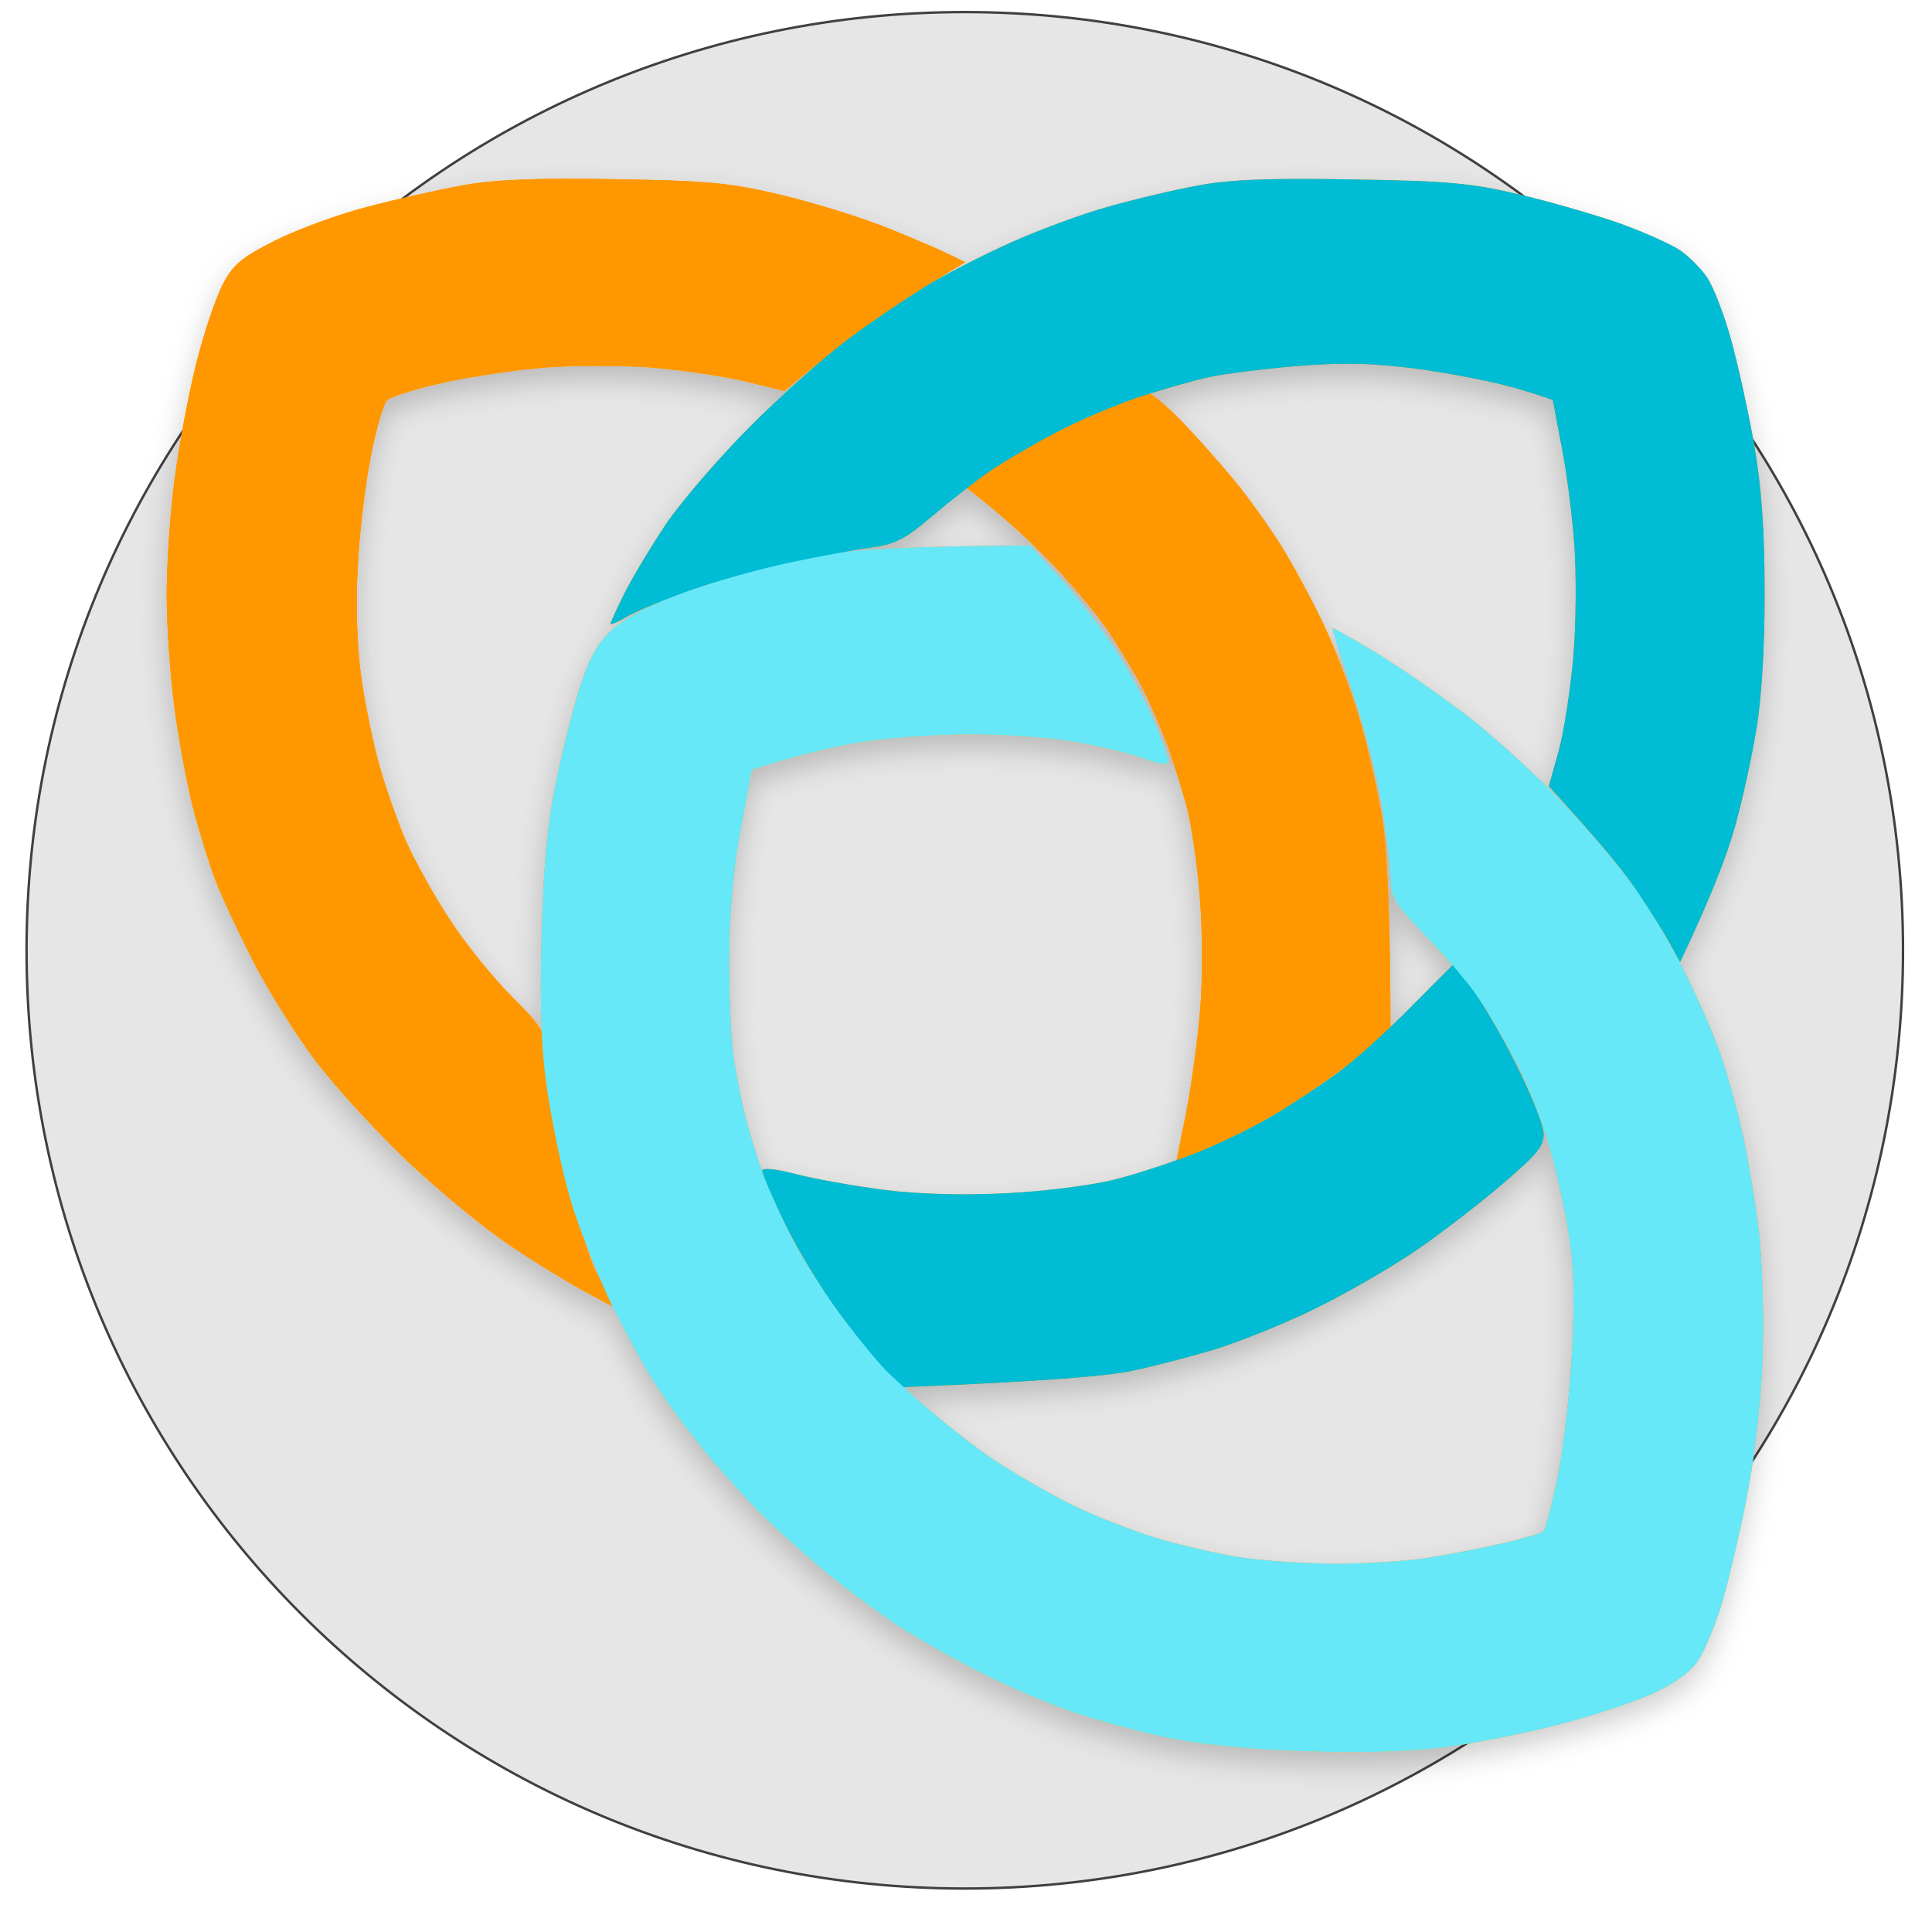
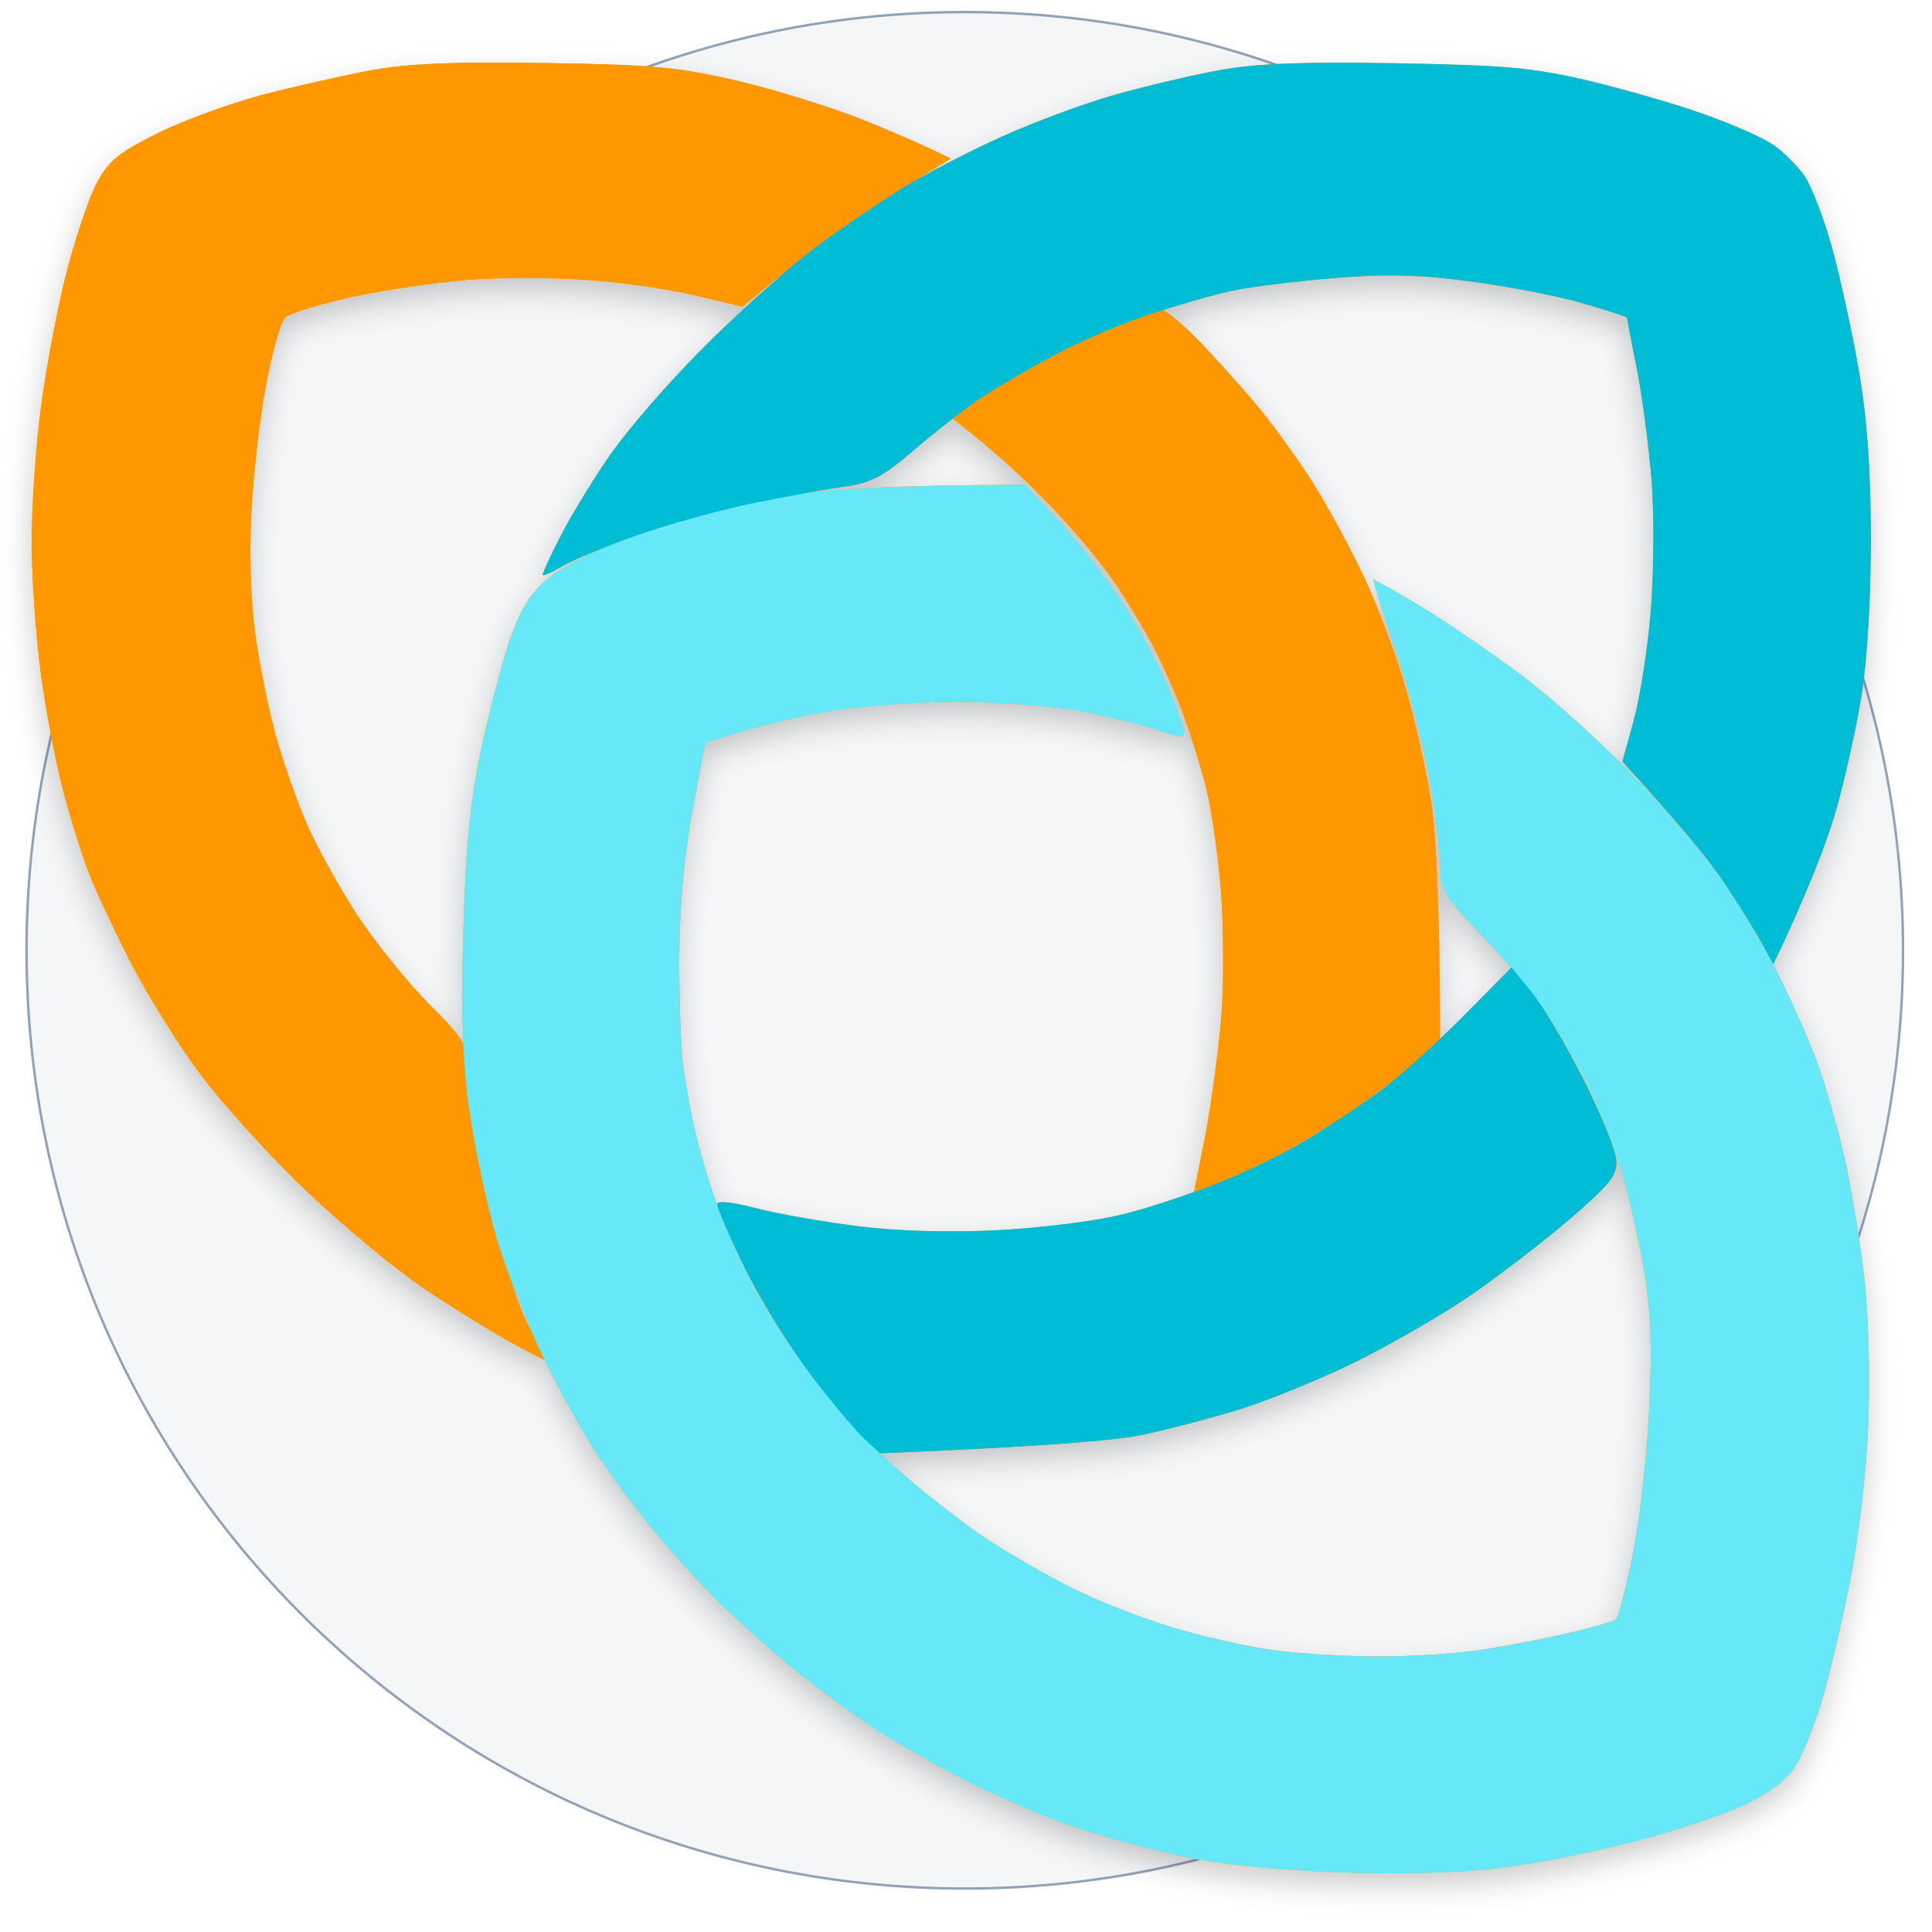
<svg xmlns="http://www.w3.org/2000/svg" version="1.2" viewBox="0 0 800 800" width="800" height="800">
  <defs>
    <linearGradient id="g1" x2="1" gradientUnits="userSpaceOnUse" gradientTransform="matrix(-81.666,-777,777,-81.666,440.333,782)">
-       <stop offset="0" stop-color="#000000" stop-opacity=".1" />
-       <stop offset="1" stop-color="#000000" stop-opacity=".1" />
+       <stop offset="0" stop-color="#90a1b9" stop-opacity=".1" />
+       <stop offset="1" stop-color="#90a1b9" stop-opacity=".1" />
    </linearGradient>
    <filter x="-50%" y="-50%" width="200%" height="200%" id="f1">
      <feDropShadow dx="-0.349" dy="4.988" stdDeviation="5.833" flood-color="#000000" flood-opacity=".2" />
    </filter>
  </defs>
  <style>
- 		.s0 { fill: url(#g1);stroke: #404040;stroke-miterlimit:100 } 
+ 		.s0 { fill: url(#g1);stroke: #90a1b9;stroke-miterlimit:100 } 
		.s1 { filter: url(#f1);fill: #ff9800 } 
		.s2 { fill: #ff9800 } 
		.s3 { fill: #67e8f9 } 
		.s4 { fill: #00bcd4 } 
	</style>
  <path id="Forme 1" fill-rule="evenodd" class="s0" d="m399.5 782c-214.8 0-388.5-173.7-388.5-388.5 0-214.8 173.7-388.5 388.5-388.5 214.8 0 388.5 173.7 388.5 388.5 0 214.8-173.7 388.5-388.5 388.5z" />
-   <path id="Remplissage couleur unie 2 copy" fill-rule="evenodd" class="s1" d="m253.9 74.2c39.1 0.6 48.1 1.4 69.5 6.5 13.6 3.2 33.8 9.5 44.9 14 11.1 4.5 22.7 9.4 31.4 13.9l-6.7 4c-1.4 0.8-3.6 2.3-6.5 4.1q-2 1.1-3.6 2.1c-8 5-22.2 14.5-31.4 21.4-2.9 2.1-6.6 5.1-10.7 8.6-4.9 3.8-10.2 8.2-16 13.1l-16.4-4c-9-2.1-26.4-4.7-38.8-5.7-12.3-0.9-32-0.9-43.7 0-11.7 0.9-30.6 3.7-42 6.2-11.4 2.5-22.1 5.9-23.6 7.4-1.6 1.5-4.7 12.4-6.9 24.1-2.3 11.7-4.7 32.4-5.3 46-0.8 14.4-0.2 32.5 1.4 43.7 1.4 10.5 4.7 26.6 7.2 35.9 2.5 9.2 7.6 23.8 11.3 32.5 3.8 8.6 12.2 23.7 18.8 33.6 6.5 9.9 18 24 25.5 31.4 6.5 6.4 10.2 10.6 12 14 0.4 9.2 1.2 17.2 2.4 25.2 1.9 13 6.1 32.7 9.3 43.8 1.3 4.5 3.3 10.3 5.6 16.5 1.6 4.9 3.1 9.3 4.3 12.1 0.8 1.8 1.8 3.7 2.8 5.6 1.3 3 2.6 5.8 3.8 8.4q0.5 1.1 1.1 2.2-3-1.3-8.6-4.4c-8.7-4.6-24.2-14.1-34.5-21.1-10.3-6.9-29.4-22.7-42.4-35-12.9-12.4-30-31-37.8-41.5-7.9-10.5-19.3-28.7-25.3-40.4-6-11.7-13.1-26.8-15.7-33.6-2.6-6.8-6.8-20.4-9.4-30.3-2.5-9.8-6-28.5-7.7-41.5-1.7-12.9-3.2-33.8-3.2-46.5 0-12.6 1.4-34.3 3.3-48.2 1.8-13.9 5.8-35.3 8.9-47.6 3.1-12.4 8-27 10.8-32.5 4.4-8.6 7.7-11.4 21.9-18.6 9.2-4.6 26.3-10.9 38-13.9 11.7-3.1 29.4-7.1 39.3-8.9 13.1-2.4 30-3.2 62.7-2.6zm132.6 42.5c8.6-4.9 21.8-11.7 31.7-16.1 11.4-5.2 29.6-11.9 40.3-14.9 10.8-3.1 27.7-7.1 37.6-8.9 13.2-2.5 30.1-3.1 63.9-2.5 39.5 0.6 49.3 1.5 69.5 6.3 13 3.1 31.6 8.5 41.5 12 9.9 3.6 20.9 8.5 24.6 11 3.6 2.4 8.7 7.5 11.2 11.2 2.6 3.7 7.1 15.3 10 25.8 2.9 10.5 7.2 30.1 9.6 43.7 3 17.3 4.3 35.4 4.3 60.5 0.1 22.1-1.2 44.1-3.4 57.2-1.9 11.7-6 30.4-9.2 41.5-3.2 11.1-9.6 28-22.4 54.9l-4.6-8.4c-1.6-2.9-4.6-7.8-7.9-12.9-1.5-2.5-3-4.7-4.3-6.7q-0.9-1.3-2-2.9c-5.2-7.5-15.4-20-35.6-41.9l4.1-14.6c2.2-8 4.9-25.7 6.1-39.3 1.1-13.5 1.3-34.7 0.3-47-0.9-12.4-3.3-30.5-5.3-40.4-1.9-9.9-3.5-18.2-3.5-18.5 0-0.3-7.3-2.7-16.3-5.3-8.9-2.5-27.1-6.1-40.3-7.8-18.2-2.4-30.4-2.6-49.4-1.1-13.9 1.2-30.2 3.2-36.4 4.6-5.3 1.2-15.8 4.1-24.9 7-1.6 0.2-6.8 1.8-12.1 3.7-5.4 1.9-17 7.3-26.2 12.1q-0.4 0.2-0.7 0.4-0.9 0.5-1.8 1c-9 4.8-19.9 11.2-25.1 14.6l-10.1 6.6q0.3 0.3 0.7 0.5c-4.8 3.7-10 7.9-14.2 11.5-11.4 9.7-15.3 11.8-25.8 13.2-2.7 0.3-6.8 1-11.6 1.9q-3 0.3-5.2 0.7c-9.8 1.8-24 4.8-31.4 6.8-7.4 1.9-21.5 6.4-31.4 9.9-2.4 0.9-4.9 1.9-7.4 3-5.9 2.4-10.9 4.7-13.3 6-4 2.4-7.3 3.8-7.3 3.2 0-0.6 2.7-6.4 5.9-12.9 3.3-6.5 11-19.3 17.2-28.6 6.3-9.2 22-27.5 35-40.5 9.1-9.1 20.6-19.6 29.9-27.5 11.6-9.2 20.5-15.7 27.5-20.3 6.3-4.1 13.2-8.6 18.2-11.8zm-162.2 310.3c-0.5-10.6-0.5-22.8-0.1-38.7 0.8-29.7 2.4-46.8 6.1-65 2.8-13.5 7.4-31.7 10.3-40.3 4-11.8 7.4-17.6 13.8-23.1 3.6-3.1 11.2-7.3 19-10.8 4.2-1.7 8.7-3.4 13.1-4.9 10.4-3.7 28.6-8.7 40.3-11.2 7-1.5 15.1-3.1 22-4.3 12-1.5 34.8-2.6 77.8-2.8l11.9 12.8c6.5 7.1 16.5 19.9 22.3 28.6 5.7 8.6 13.2 22.2 16.6 30.2 3.4 8 6.3 15.9 6.3 17.4 0.1 2.1-2.2 2-9.5-0.6-5.2-1.9-17.6-5-27.4-6.8-9.9-1.9-30.1-3.4-44.9-3.4-14.8 0-36 1.6-47.1 3.5-11.1 2-25.4 5.3-43.5 11.2l-4.6 24.7c-2.9 15.7-4.6 34.5-4.7 51.6-0.1 14.8 0.6 32.4 1.4 39.2 0.8 6.8 2.9 18.4 4.7 25.8 1.8 7.4 5.2 18.7 7.6 25.1 0.4 1.7 2.5 6.7 5.4 13 2.1 4.9 4.5 9.9 6.6 14 2.7 5.5 7.9 14 13.4 22.2 2.6 4 5.3 7.8 7.6 10.9 7.4 9.9 16.2 20.5 19.5 23.5l6 5.6q0.2 0 0.3 0c2.1 2.1 4 3.9 5.8 5.5 9.1 8.1 23.2 19.2 31.4 24.7 8.2 5.4 22.5 13.7 31.7 18.3 9.3 4.6 25.4 10.9 35.9 14.1 10.5 3.1 26.6 6.8 35.9 8.1 9.2 1.3 26.4 2.4 38.1 2.4 11.7 0 28.3-1 37-2.3 8.6-1.3 22.7-4 31.4-6 8.6-2 16.4-4.3 17.3-5.1 0.9-0.7 3.7-11.4 6.2-23.8 2.4-12.3 5.1-36 5.8-52.7 1.1-22.8 0.6-35.2-2.1-50.4-2-11.1-5.7-27.3-8.4-35.9-2.6-8.6-7.8-21.7-11.5-29.1-3.8-7.4-10.2-18.8-14.4-25.3q-0.8-1.2-1.9-2.8c-1.5-2.4-2.9-4.3-3.9-5.6l-7.3-8.9-0.2 0.2c-3.3-3.8-6.7-7.6-9.8-10.9-14-14.5-15.6-17.2-15.7-25.2 0-5-1.7-18.6-3.6-30.3-2-11.7-7.4-32.9-12.2-47.1-4.8-14.2-8.5-26-8.2-26.2 0.2-0.2 7.9 4.1 17.2 9.7 9.2 5.5 25.9 17 37 25.4 11.1 8.4 29.7 25.2 41.3 37.4 10.4 10.9 22.9 25.8 29.6 34.9q0.2 0.3 0.4 0.7c1.9 2.7 4 5.8 5.9 8.9 5.1 8.2 10.9 18.4 14.4 25.3 4.5 8.9 10.5 22.5 13.4 30.2 3 7.7 7.4 23.1 10 34.2 2.6 11.1 5.9 30.8 7.4 43.7 1.5 14 2.1 36 1.4 53.9-0.8 18.6-3.5 41-7 58.3-3.1 15.4-7.7 34.5-10.2 42.6-2.5 8-6.6 17.8-9.1 21.8-3 4.8-9.2 9.5-18.5 13.9-7.7 3.6-25.6 9.6-39.8 13.2-14.2 3.7-35.9 7.9-48.2 9.5-14.3 1.7-35.3 2.3-58.3 1.4-23.6-0.8-43.2-2.9-57.2-5.9-11.7-2.6-28.8-7.3-38.1-10.5-9.2-3.2-25.9-10.3-37-15.9-11.1-5.5-27.2-14.7-35.9-20.4-8.6-5.8-22.7-16.4-31.4-23.7-8.6-7.3-19.7-17.4-24.7-22.5-5-5-14.2-15.2-20.5-22.6-6.2-7.4-15.7-20-21-28-5-7.6-13.4-22.7-19.3-34.8 3.7 1.7 4.3 1.4 2-0.8-1.9-1.8-4.6-5.7-6.9-9.8-2.4-5.7-4.9-11.8-7.1-17.7-1.7-5.7-3.5-12.1-4.9-17.7-2.4-10.4-5.9-27.1-7.6-37-1.8-9.8-3.2-20.9-3.2-24.6 0-2.1-0.4-4-1.6-6.2zm91.4 58.3c1.2 3.3 3.2 8 5.4 12.9 1.3 2.8 2.7 5.9 4.2 9 3.7 7.6 9.9 18.1 15.8 27.2 2.8 4.2 5.7 8.3 8.4 11.9 6.3 8.3 16.5 19.8 25 28.1 59.5-2.4 84.3-4.7 93.6-6.6 9.2-1.9 25.4-6.1 35.8-9.3 10.5-3.3 29.2-10.9 41.5-17 12.4-6.1 30.5-16.6 40.4-23.3 9.9-6.7 26-19.1 35.9-27.5 15.4-13.2 17.8-16.2 17.5-21.8-0.3-3.6-5.6-16.7-11.8-29-4.6-9.1-10.4-19.2-14.7-25.8-2.8-4-7-9.2-11.4-14.3l-17.8 17.9c-2.4 2.4-5 5-7.7 7.5q0 0.6 0 1.3l-9.6 8c-1.8 1.6-4.4 3.6-7.4 5.8-2.1 1.8-4 3.3-5.5 4.4-6.8 4.9-18.4 12.6-25.8 17-2.4 1.5-5.6 3.2-9 5-2.5 1.4-4.8 2.5-6.7 3.5-7.4 3.5-16 7.3-24.7 10.6l0.1-0.4c-8.8 3.2-19.1 6.4-25.9 8.1-9.2 2.3-29.4 4.9-44.8 5.6-17.7 0.9-36.3 0.4-50.4-1.4-12.4-1.6-28.7-4.5-36.4-6.5-8.4-2.2-14-2.8-14.1-1.4q0 0.1 0.1 0.4 0 0.1 0 0.1zm160.2-322.2c1.3-0.1 7.4 5.2 13.7 11.6 6.2 6.5 15.9 17.4 21.5 24.2 5.6 6.8 14.3 18.9 19.3 26.9 5 8 13.2 23.1 18.1 33.6 4.9 10.5 11.6 28.2 14.8 39.3 3.2 11.1 7.3 29.2 9.1 40.3 1.8 11 3.3 34.9 3.4 86.2-5.9 5.6-12.1 11.1-17 15.1-5.5 4.2-12.2 9.1-17.9 12.8-6.4 4.4-15.2 9.7-22.4 13.6-7.2 3.7-15.8 7.7-22.4 10.4-2.6 1-5.7 2.2-8.9 3.3l4-20c2.2-11.3 4.8-30.6 5.8-42.9 1-12.3 0.9-33-0.2-46-1-12.9-3.4-29.6-5.3-37-2-7.4-5.6-19-8.1-25.8-2.5-6.7-7.1-17.3-10.2-23.5-3.2-6.2-9.9-17.3-14.9-24.7-5.1-7.4-16.3-20.6-24.9-29.3-8.5-8.6-19.4-18.7-33-29.1 3.6-2.8 7-5.2 9.4-6.9 5.2-3.5 16.1-10 25.1-14.8q0.9-0.5 1.8-1 0.3-0.2 0.7-0.4c9.3-4.9 24.4-11.3 34-14.5q2.1-0.6 4.3-1.3 0.1 0 0.2-0.1z" />
-   <path id="Remplissage couleur unie 2" fill-rule="evenodd" class="s2" d="m253.9 74.2c39.1 0.6 48.1 1.4 69.5 6.5 13.6 3.2 33.8 9.5 44.9 14 11.1 4.5 22.7 9.4 31.4 13.9l-6.7 4c-3.7 2.3-14.8 9.4-24.7 15.9-9.9 6.6-23.7 16.7-43.5 33.4l-16.4-4c-9-2.1-26.4-4.7-38.8-5.7-12.3-0.9-32-0.9-43.7 0-11.7 0.9-30.6 3.7-42 6.2-11.4 2.5-22.1 5.9-23.6 7.4-1.6 1.5-4.7 12.4-6.9 24.1-2.3 11.7-4.7 32.4-5.3 46-0.8 14.4-0.2 32.5 1.4 43.7 1.4 10.5 4.7 26.6 7.2 35.9 2.5 9.2 7.6 23.8 11.3 32.5 3.8 8.6 12.2 23.7 18.8 33.6 6.5 9.9 18 24 25.5 31.4 10.7 10.6 13.7 14.9 13.6 20.2 0 3.7 1.4 14.8 3.2 24.6 1.7 9.9 5.2 26.6 7.6 37 2.5 10.5 6.7 23.9 9.2 29.8 2.6 5.8 6.9 12.8 9.7 15.4 3.5 3.4 0.3 2.3-10.6-3.6-8.7-4.6-24.2-14.1-34.5-21.1-10.3-6.9-29.4-22.7-42.4-35-12.9-12.4-30-31-37.8-41.5-7.9-10.5-19.3-28.7-25.3-40.4-6-11.7-13.1-26.8-15.7-33.6-2.6-6.8-6.8-20.4-9.4-30.3-2.5-9.8-6-28.5-7.7-41.5-1.7-12.9-3.2-33.8-3.2-46.5 0-12.6 1.4-34.3 3.3-48.2 1.8-13.9 5.8-35.3 8.9-47.6 3.1-12.4 8-27 10.8-32.5 4.4-8.6 7.7-11.4 21.9-18.6 9.2-4.6 26.3-10.9 38-13.9 11.7-3.1 29.4-7.1 39.3-8.9 13.1-2.4 30-3.2 62.7-2.6zm222 88.9c1.3-0.1 7.4 5.2 13.7 11.6 6.2 6.5 15.9 17.4 21.5 24.2 5.6 6.8 14.3 18.9 19.3 26.9 5 8 13.2 23.1 18.1 33.6 4.9 10.5 11.6 28.2 14.8 39.3 3.2 11.1 7.3 29.2 9.1 40.3 1.8 11.1 3.3 35.3 3.4 87.5l-9.6 8c-5.3 4.5-16.6 12.8-25.3 18.6-8.6 5.9-21.7 13.5-29.1 17.1-7.4 3.5-16 7.3-24.7 10.6l4.1-20.4c2.2-11.3 4.8-30.6 5.8-42.9 1-12.3 0.9-33-0.2-46-1-12.9-3.4-29.6-5.3-37-2-7.4-5.6-19-8.1-25.8-2.5-6.7-7.1-17.3-10.2-23.5-3.2-6.2-9.9-17.3-14.9-24.7-5.1-7.4-16.3-20.6-24.9-29.3-8.7-8.8-19.8-19-33.7-29.6l10.1-6.6c5.5-3.7 17.6-10.7 26.9-15.6 9.2-4.9 21.3-10.5 26.9-12.5 5.5-2 11.1-3.6 12.3-3.8z" />
-   <path id="Remplissage couleur unie 3" class="s3" d="m343.6 229.4c-9.8 1.8-24 4.8-31.4 6.8-7.4 1.9-21.5 6.4-31.4 9.9-9.9 3.6-21.7 9.8-26.4 13.8-6.4 5.5-9.8 11.3-13.8 23.1-2.9 8.6-7.5 26.8-10.3 40.3-3.7 18.2-5.3 35.3-6.1 65-0.7 29.7-0.1 46.7 2.5 63.9 1.9 13 6.1 32.7 9.3 43.8 3.2 11.1 10.7 30.2 16.5 42.6 5.9 12.3 15 29 20.4 37 5.3 8 14.8 20.6 21 28 6.3 7.4 15.5 17.6 20.5 22.6 5 5.1 16.1 15.2 24.7 22.5 8.7 7.3 22.8 17.9 31.4 23.7 8.7 5.7 24.8 14.9 35.9 20.4 11.1 5.6 27.8 12.7 37 15.9 9.3 3.2 26.4 7.9 38.1 10.5 14 3 33.6 5.1 57.2 5.9 23 0.9 44 0.3 58.3-1.4 12.3-1.6 34-5.8 48.2-9.5 14.2-3.6 32.1-9.6 39.8-13.2 9.3-4.4 15.5-9.1 18.5-13.9 2.5-4 6.6-13.8 9.1-21.8 2.5-8.1 7.1-27.2 10.2-42.6 3.5-17.3 6.2-39.7 7-58.3 0.7-17.9 0.1-39.9-1.4-53.9-1.5-12.9-4.8-32.6-7.4-43.7-2.6-11.1-7-26.5-10-34.2-2.9-7.7-8.9-21.3-13.4-30.2-4.5-9-12.9-23.4-18.7-32-5.8-8.6-20-25.6-31.6-37.8-11.6-12.2-30.2-29-41.3-37.4-11.1-8.4-27.8-19.9-37-25.4-9.3-5.6-17-9.9-17.2-9.7-0.3 0.2 3.4 12 8.2 26.2 4.8 14.2 10.2 35.4 12.2 47.1 1.9 11.7 3.6 25.3 3.6 30.3 0.1 8 1.7 10.7 15.7 25.2 8.6 8.9 19 21.6 23.1 28 4.2 6.5 10.6 17.9 14.4 25.3 3.7 7.4 8.9 20.5 11.5 29.1 2.7 8.6 6.4 24.8 8.4 35.9 2.7 15.2 3.2 27.6 2.1 50.4-0.7 16.7-3.4 40.4-5.8 52.7-2.5 12.4-5.3 23.1-6.2 23.8-0.9 0.8-8.7 3.1-17.3 5.1-8.7 2-22.8 4.7-31.4 6-8.7 1.3-25.3 2.3-37 2.3-11.7 0-28.9-1.1-38.1-2.4-9.3-1.3-25.4-5-35.9-8.1-10.5-3.2-26.6-9.5-35.9-14.1-9.2-4.6-23.5-12.9-31.7-18.3-8.2-5.5-22.3-16.6-31.4-24.7-9.1-8.1-22.9-23.2-30.8-33.6-7.8-10.4-17.7-25.8-21.8-34.1-4.2-8.3-9.6-20.4-12-26.9-2.4-6.5-5.8-17.8-7.6-25.2-1.8-7.4-3.9-19-4.7-25.8-0.8-6.8-1.5-24.4-1.4-39.2 0.1-17.1 1.8-35.9 4.7-51.6l4.6-24.7c18.1-5.9 32.4-9.2 43.5-11.2 11.1-1.9 32.3-3.5 47.1-3.5 14.8 0 35 1.5 44.9 3.4 9.8 1.8 22.2 4.9 27.4 6.8 7.3 2.6 9.6 2.7 9.5 0.6 0-1.5-2.9-9.4-6.3-17.4-3.4-8-10.9-21.6-16.6-30.2-5.8-8.7-15.8-21.5-22.3-28.6l-11.9-12.8c-50.4 0.2-73.1 1.7-83 3.5z" />
-   <path id="Remplissage couleur unie 1" fill-rule="evenodd" class="s4" d="m560 74.3c39.5 0.6 49.3 1.5 69.5 6.3 13 3.1 31.6 8.5 41.5 12 9.9 3.6 20.9 8.5 24.6 11 3.6 2.4 8.7 7.5 11.2 11.2 2.6 3.7 7.1 15.3 10 25.8 2.9 10.5 7.2 30.1 9.6 43.7 3 17.3 4.3 35.4 4.3 60.5 0.1 22.1-1.2 44.1-3.4 57.2-1.9 11.7-6 30.4-9.2 41.5-3.2 11.1-9.6 28-22.4 54.9l-4.6-8.4c-2.6-4.6-8.7-14.4-13.8-21.8-5-7.4-15.2-20.1-36-42.6l4.1-14.6c2.2-8 4.9-25.7 6.1-39.3 1.1-13.5 1.3-34.7 0.3-47-0.9-12.4-3.3-30.5-5.3-40.4-1.9-9.9-3.5-18.2-3.5-18.5 0-0.3-7.3-2.7-16.3-5.3-8.9-2.5-27.1-6.1-40.3-7.8-18.2-2.4-30.4-2.6-49.4-1.1-13.9 1.2-30.2 3.2-36.4 4.6-6.2 1.3-19.3 5.1-29.2 8.3-9.8 3.3-25.5 10-34.7 14.9-9.3 4.9-21.4 12-26.9 15.8-5.6 3.8-16.2 12.1-23.6 18.4-11.4 9.7-15.3 11.8-25.8 13.2-6.7 0.9-21.9 3.7-33.6 6.2-11.7 2.5-29.9 7.5-40.3 11.2-10.5 3.7-22.4 8.6-26.4 10.9-4 2.4-7.3 3.8-7.3 3.2 0-0.6 2.7-6.4 5.9-12.9 3.3-6.5 11-19.3 17.2-28.6 6.3-9.2 22-27.5 35-40.5 13.1-13.1 31.3-29.3 40.6-36.1 9.2-6.9 23.4-16.4 31.4-21.4 8-4.9 23.9-13.1 35.3-18.2 11.4-5.2 29.6-11.9 40.3-14.9 10.8-3.1 27.7-7.1 37.6-8.9 13.2-2.5 30.1-3.1 63.9-2.5zm41.5 325.3l7.3 8.9c4 5 12.4 19.1 18.6 31.4 6.2 12.3 11.5 25.4 11.8 29 0.3 5.6-2.1 8.6-17.5 21.8-9.9 8.4-26 20.8-35.9 27.5-9.9 6.7-28 17.2-40.4 23.3-12.3 6.1-31 13.7-41.5 17-10.4 3.2-26.6 7.4-35.8 9.3-9.3 1.9-34.2 4.2-93.9 6.6l-6-5.6c-3.3-3-12.1-13.6-19.5-23.5-7.5-9.9-18-27-23.4-38.1-5.4-11.1-9.7-21.2-9.7-22.4 0.1-1.4 5.7-0.8 14.1 1.4 7.7 2 24 4.9 36.4 6.5 14.1 1.8 32.7 2.3 50.4 1.4 15.4-0.7 35.6-3.3 44.8-5.6 9.3-2.3 24.9-7.5 34.8-11.4 9.9-4 24-10.9 31.4-15.4 7.4-4.4 19-12.1 25.8-17 6.8-4.9 20.4-17.1 30.2-27z" />
+   <path id="Remplissage couleur unie 2 copy" fill-rule="evenodd" class="s1" d="m153.7 29.1c-11.4 2.1-31.7 6.7-45.2 10.2-13.5 3.6-33.1 10.8-43.7 16.1-16.4 8.3-20.1 11.4-25.2 21.3-3.2 6.4-8.8 23.2-12.4 37.4-3.6 14.2-8.2 38.9-10.3 54.9-2.1 15.9-3.8 40.9-3.8 55.4 0 14.6 1.7 38.7 3.7 53.6 1.9 14.9 6 36.4 8.9 47.7 2.9 11.4 7.8 27.1 10.7 34.9 3 7.8 11.2 25.2 18.1 38.7 7 13.5 20 34.4 29.1 46.4 9.1 12.1 28.7 33.6 43.6 47.8 14.9 14.2 36.8 32.3 48.7 40.3 11.9 8 29.8 19 39.7 24.3q6.6 3.5 10 5.1-0.7-1.4-1.3-2.6c-1.4-3-2.9-6.2-4.4-9.7-1.2-2.2-2.3-4.4-3.2-6.5-1.4-3.1-3.1-8.2-4.9-13.9-2.7-7.1-5-13.8-6.5-19-3.6-12.7-8.5-35.4-10.7-50.3-1.4-9.2-2.3-18.4-2.8-29.1-2.1-3.9-6.3-8.7-13.8-16-8.6-8.6-21.8-24.8-29.4-36.2-7.5-11.3-17.2-28.7-21.5-38.7-4.4-9.9-10.2-26.8-13.1-37.4-2.9-10.6-6.6-29.2-8.3-41.3-1.8-12.8-2.5-33.7-1.6-50.3 0.8-15.6 3.5-39.4 6.1-52.9 2.5-13.5 6.1-26 7.9-27.8 1.8-1.7 14.1-5.5 27.2-8.4 13.1-2.9 34.9-6.1 48.4-7.2 13.5-1.1 36.1-1 50.3 0.1 14.2 1 34.3 4 44.6 6.5l18.8 4.5c6.8-5.6 12.9-10.6 18.5-15 4.8-4.1 9-7.6 12.3-10 10.6-7.8 26.9-18.8 36.1-24.5q1.9-1.1 4.2-2.5 0 0 0 0c9.9-5.6 25.1-13.4 36.5-18.5 13.1-5.9 34-13.7 46.4-17.2 12.4-3.5 31.9-8.1 43.2-10.2 15.2-2.8 34.7-3.6 73.6-2.9 45.4 0.8 56.7 1.8 80 7.3 14.9 3.6 36.4 9.8 47.7 13.9 11.4 4 24.1 9.7 28.3 12.5 4.2 2.9 10 8.7 13 12.9 2.9 4.3 8.1 17.7 11.4 29.7 3.3 12.1 8.3 34.7 11 50.3 3.5 19.9 5 40.8 5.1 69.7 0 25.4-1.5 50.8-3.9 65.8-2.2 13.5-7 35-10.7 47.8-3.7 12.7-11 32.2-25.8 63.2l-5.3-9.7c-1.8-3.3-5.3-9-9-14.9-1.8-2.8-3.5-5.4-5-7.7q-1-1.5-2.3-3.3c-6-8.6-17.7-23-40.9-48.3l4.6-16.8c2.6-9.2 5.8-29.5 7.1-45.1 1.3-15.6 1.5-40 0.4-54.2-1.1-14.2-3.9-35.1-6.1-46.5-2.3-11.3-4.1-20.9-4.1-21.3 0-0.3-8.5-3-18.7-6-10.3-3-31.2-7-46.5-9-20.9-2.8-34.9-3.1-56.8-1.3-15.9 1.4-34.8 3.7-41.9 5.3-6.1 1.3-18.2 4.7-28.6 8-1.8 0.3-7.9 2.2-14 4.3-6.2 2.2-19.6 8.4-30.1 14q-0.4 0.2-0.8 0.4-1.1 0.5-2.1 1.1c-10.3 5.6-22.9 12.9-28.9 16.8l-11.6 7.7q0.4 0.3 0.8 0.6c-5.5 4.2-11.5 9-16.3 13.2-13.1 11.2-17.7 13.5-29.7 15.1-3.1 0.4-7.9 1.2-13.3 2.2q-3.6 0.4-6 0.9c-11.4 2-27.6 5.5-36.2 7.7-8.5 2.3-24.7 7.4-36.1 11.5-2.8 1-5.7 2.2-8.5 3.4-6.8 2.8-12.7 5.4-15.4 7-4.6 2.7-8.3 4.3-8.3 3.6 0-0.7 3-7.4 6.8-14.8 3.7-7.5 12.6-22.3 19.8-32.9 7.1-10.7 25.2-31.7 40.3-46.7 10.3-10.4 23.6-22.5 34.3-31.6 13.4-10.7 23.6-18 31.7-23.3 7.2-4.8 15.1-10 20.9-13.7 3.3-2.1 5.9-3.7 7.4-4.6l7.8-4.7c-10-5.1-23.4-10.8-36.1-16-12.8-5.1-36-12.4-51.7-16.1-24.7-5.8-35.1-6.8-80-7.5-37.7-0.6-57.1 0.2-72.2 3zm38.1 403c-0.5-12.1-0.5-26.2 0-44.4 0.8-34.2 2.7-54 6.9-74.9 3.2-15.6 8.6-36.5 11.9-46.4 4.6-13.6 8.5-20.2 15.9-26.5 4.1-3.6 12.9-8.5 21.9-12.5 4.7-1.9 10-3.9 15-5.6 12-4.3 32.9-10.1 46.4-13 8-1.7 17.4-3.5 25.4-4.9 13.7-1.7 40-3 89.4-3.2l13.7 14.8c7.5 8.1 19.1 22.9 25.7 32.8 6.6 10 15.2 25.6 19.1 34.9 4 9.2 7.2 18.2 7.3 20 0 2.4-2.5 2.3-10.9-0.8-6.1-2.1-20.3-5.6-31.6-7.8-11.4-2.1-34.6-3.9-51.6-3.9-17.1 0-41.5 1.9-54.2 4.1-12.8 2.2-29.3 6-50.1 12.9l-5.3 28.4c-3.4 18-5.3 39.6-5.4 59.3-0.1 17 0.6 37.4 1.5 45.2 1 7.8 3.4 21.1 5.5 29.6 2 8.5 6 21.5 8.7 29 0.5 1.9 2.9 7.7 6.2 14.9 2.5 5.6 5.2 11.4 7.6 16.1 3.1 6.3 9.1 16.1 15.4 25.5 3.1 4.7 6.1 9.1 8.8 12.6 8.6 11.4 18.7 23.5 22.5 27.1l6.9 6.4q0.1 0 0.3 0c2.4 2.4 4.6 4.5 6.7 6.3 10.4 9.4 26.7 22.1 36.1 28.4 9.4 6.3 25.9 15.8 36.5 21.1 10.6 5.3 29.2 12.6 41.3 16.2 12.1 3.7 30.6 7.9 41.3 9.4 10.6 1.5 30.4 2.7 43.8 2.7 13.5 0.1 32.7-1.2 42.6-2.7 10-1.5 26.2-4.6 36.2-6.9 9.9-2.3 18.9-4.9 19.9-5.8 1.1-0.8 4.2-13.2 7.1-27.4 2.8-14.2 5.9-41.4 6.7-60.6 1.3-26.2 0.6-40.6-2.4-58.1-2.3-12.7-6.6-31.3-9.6-41.3-3.1-9.9-9.1-25-13.4-33.5-4.2-8.5-11.7-21.6-16.4-29q-1-1.5-2.3-3.3c-1.7-2.7-3.3-4.9-4.5-6.4l-8.4-10.3-0.2 0.2c-3.7-4.4-7.7-8.7-11.3-12.5-16-16.7-18-19.8-18-29-0.1-5.7-2-21.4-4.2-34.9-2.2-13.4-8.5-37.8-14-54.1-5.5-16.4-9.8-29.9-9.5-30.2 0.2-0.3 9.2 4.7 19.8 11.1 10.7 6.4 29.8 19.6 42.6 29.2 12.8 9.7 34.1 29.1 47.5 43.1 12 12.6 26.5 29.7 34.1 40.2q0.3 0.4 0.5 0.7c2.2 3.2 4.5 6.8 6.8 10.3 5.9 9.5 12.5 21.2 16.5 29.1 5.2 10.3 12.2 26 15.5 34.8 3.4 8.9 8.5 26.6 11.5 39.4 2.9 12.8 6.7 35.4 8.4 50.3 1.9 16 2.5 41.3 1.7 61.9-0.9 21.5-4 47.3-8 67.1-3.6 17.8-8.9 39.8-11.8 49.1-2.9 9.2-7.6 20.5-10.4 25.1-3.5 5.6-10.7 11-21.3 16-8.9 4.2-29.5 11-45.9 15.2-16.3 4.3-41.2 9.1-55.4 10.9-16.6 2-40.7 2.6-67.1 1.7-27.2-1-49.7-3.4-65.8-6.9-13.5-3-33.3-8.4-43.9-12.1-10.6-3.6-29.8-11.8-42.6-18.2-12.8-6.4-31.3-17-41.3-23.6-9.9-6.6-26.2-18.8-36.1-27.2-9.9-8.4-22.8-20.1-28.5-25.9-5.8-5.8-16.3-17.5-23.5-26-7.2-8.5-18.1-23-24.2-32.3-5.8-8.6-15.5-26.1-22.2-39.9 4.2 1.9 4.9 1.6 2.3-0.9-2.2-2.2-5.3-6.6-8-11.4-2.7-6.5-5.6-13.6-8.1-20.4-2.1-6.5-4.1-13.8-5.6-20.3-2.9-12-6.9-31.2-8.9-42.5-2-11.4-3.6-24.2-3.6-28.4 0-2.4-0.5-4.6-1.9-7.2zm105.3 67.2c1.4 3.7 3.6 9.2 6.1 14.8 1.5 3.2 3.2 6.7 4.9 10.3 4.3 8.8 11.3 20.9 18.1 31.3 3.3 4.9 6.6 9.6 9.7 13.7 7.3 9.7 19.1 22.8 28.8 32.4 68.5-2.8 97.1-5.4 107.7-7.5 10.6-2.2 29.2-7.1 41.3-10.8 12-3.8 33.5-12.6 47.7-19.6 14.2-7 35.1-19.1 46.5-26.8 11.3-7.7 29.9-21.9 41.3-31.6 17.7-15.2 20.5-18.7 20.1-25.2-0.3-4.1-6.4-19.1-13.6-33.3-5.3-10.5-11.9-22-16.9-29.7-3.2-4.6-8-10.5-13.1-16.5l-20.4 20.6c-2.8 2.8-5.9 5.8-9 8.7q0 0.7 0 1.4l-11 9.3c-2.1 1.8-5.1 4.1-8.5 6.7-2.4 2-4.6 3.7-6.4 5-7.8 5.7-21.1 14.5-29.6 19.6-2.8 1.7-6.4 3.7-10.4 5.7-2.9 1.6-5.5 3-7.7 4-8.5 4.1-18.4 8.5-28.4 12.3l0.1-0.5c-10.2 3.7-21.9 7.4-29.8 9.3-10.6 2.7-33.8 5.6-51.6 6.5-20.3 1-41.7 0.4-58-1.7-14.2-1.8-33.1-5.1-41.9-7.4-9.7-2.6-16.1-3.2-16.2-1.7q0 0.2 0.1 0.6 0 0 0.1 0.1zm184.3-370.8c1.4-0.1 8.5 5.9 15.7 13.3 7.2 7.5 18.4 20 24.8 27.8 6.4 7.8 16.4 21.8 22.2 31 5.8 9.2 15.2 26.6 20.9 38.7 5.6 12 13.3 32.4 17 45.1 3.7 12.8 8.4 33.7 10.5 46.5 2 12.7 3.7 40.2 3.8 99.2-6.7 6.4-13.8 12.7-19.5 17.4-6.3 4.8-14.1 10.4-20.5 14.7-7.4 5-17.7 11.1-25.9 15.6-8.2 4.3-18.1 8.9-25.8 12-3 1.2-6.5 2.5-10.2 3.8l4.6-23c2.5-13 5.5-35.2 6.7-49.4 1.1-14.2 1-38-0.2-52.9-1.2-14.9-4-34.1-6.2-42.6-2.2-8.5-6.4-21.8-9.2-29.6-2.9-7.9-8.3-20-11.9-27.1-3.6-7.1-11.3-19.9-17.1-28.4-5.8-8.5-18.7-23.7-28.7-33.8-9.8-9.9-22.3-21.5-37.9-33.4 4.2-3.2 8-6.1 10.8-8 6-4.1 18.6-11.5 28.9-17.1q1-0.6 2.1-1.1 0.4-0.2 0.8-0.4c10.7-5.7 28.1-13.1 39.2-16.7q2.3-0.8 4.9-1.6 0.1 0 0.2 0z" />
+   <path id="Remplissage couleur unie 2" fill-rule="evenodd" class="s2" d="m225.9 26.1c44.9 0.7 55.3 1.7 80 7.5 15.7 3.7 38.9 11 51.7 16.1 12.7 5.2 26.1 10.9 36.1 16l-7.8 4.7c-4.2 2.5-17 10.8-28.3 18.3-11.4 7.5-27.3 19.2-50.2 38.3l-18.8-4.5c-10.3-2.5-30.4-5.5-44.6-6.5-14.2-1.1-36.8-1.2-50.3-0.1-13.5 1.1-35.3 4.3-48.4 7.2-13.1 2.9-25.4 6.7-27.2 8.4-1.8 1.8-5.4 14.3-7.9 27.8-2.6 13.5-5.3 37.3-6.1 52.9-0.9 16.6-0.2 37.5 1.6 50.3 1.7 12.1 5.4 30.7 8.3 41.3 2.9 10.6 8.7 27.5 13.1 37.4 4.3 10 14 27.4 21.5 38.7 7.6 11.4 20.8 27.6 29.4 36.2 12.4 12.1 15.7 17.1 15.7 23.2 0 4.2 1.6 17 3.6 28.4 2 11.3 6 30.5 8.9 42.5 2.8 12.1 7.6 27.5 10.5 34.2 3 6.8 8 14.8 11.2 17.9 4 3.8 0.2 2.5-12.3-4.2-9.9-5.3-27.8-16.3-39.7-24.3-11.9-8-33.8-26.1-48.7-40.3-14.9-14.2-34.5-35.7-43.6-47.8-9.1-12-22.1-32.9-29.1-46.4-6.9-13.5-15.1-30.9-18.1-38.7-2.9-7.8-7.8-23.5-10.7-34.9-2.9-11.3-7-32.8-8.9-47.7-2-14.9-3.7-39-3.7-53.6 0-14.5 1.7-39.5 3.8-55.4 2.1-16 6.7-40.7 10.3-54.9 3.6-14.2 9.2-31 12.4-37.4 5.1-9.9 8.8-13 25.2-21.3 10.6-5.3 30.2-12.5 43.7-16.1 13.5-3.5 33.8-8.1 45.2-10.2 15.1-2.8 34.5-3.6 72.2-3zm255.5 102.4c1.4-0.1 8.5 5.9 15.7 13.3 7.2 7.5 18.4 20 24.8 27.8 6.4 7.8 16.4 21.8 22.2 31 5.8 9.2 15.2 26.6 20.9 38.7 5.6 12 13.3 32.4 17 45.1 3.7 12.8 8.4 33.7 10.5 46.5 2 12.8 3.7 40.6 3.8 100.6l-11 9.3c-6 5.1-19.1 14.8-29 21.4-10 6.7-25.1 15.5-33.6 19.6-8.5 4.1-18.4 8.5-28.4 12.3l4.7-23.5c2.5-13 5.5-35.2 6.7-49.4 1.1-14.2 1-38-0.2-52.9-1.2-14.9-4-34.1-6.2-42.6-2.2-8.5-6.4-21.8-9.2-29.6-2.9-7.9-8.3-20-11.9-27.1-3.6-7.1-11.3-19.9-17.1-28.4-5.8-8.5-18.7-23.7-28.7-33.8-9.9-10.1-22.7-21.9-38.7-34l11.6-7.7c6.4-4.2 20.3-12.2 31-17.9 10.6-5.7 24.5-12.1 30.9-14.4 6.4-2.2 12.8-4.2 14.2-4.3z" />
+   <path id="Remplissage couleur unie 3" class="s3" d="m329.2 204.8c-11.4 2-27.6 5.5-36.2 7.7-8.5 2.3-24.7 7.4-36.1 11.5-11.4 4.1-25 11.2-30.4 15.9-7.4 6.3-11.3 12.9-15.9 26.5-3.3 9.9-8.7 30.8-11.9 46.4-4.2 20.9-6.1 40.7-6.9 74.9-0.9 34.1-0.2 53.6 2.8 73.5 2.2 14.9 7.1 37.6 10.7 50.3 3.7 12.8 12.3 34.9 19 49.1 6.7 14.2 17.3 33.3 23.5 42.5 6.1 9.3 17 23.8 24.2 32.3 7.2 8.5 17.7 20.2 23.5 26 5.7 5.8 18.6 17.5 28.5 25.9 9.9 8.4 26.2 20.6 36.1 27.2 10 6.6 28.5 17.2 41.3 23.6 12.8 6.4 32 14.6 42.6 18.2 10.6 3.7 30.4 9.1 43.9 12.1 16.1 3.5 38.6 5.9 65.8 6.9 26.4 0.9 50.5 0.3 67.1-1.7 14.2-1.8 39.1-6.6 55.4-10.9 16.4-4.2 37-11 45.9-15.2 10.6-5 17.8-10.4 21.3-16 2.8-4.6 7.5-15.9 10.4-25.1 2.9-9.3 8.2-31.3 11.8-49.1 4-19.8 7.1-45.6 8-67.1 0.8-20.6 0.2-45.9-1.7-61.9-1.7-14.9-5.5-37.5-8.4-50.3-3-12.8-8.1-30.5-11.5-39.4-3.3-8.8-10.3-24.5-15.5-34.8-5.1-10.3-14.8-26.8-21.5-36.8-6.6-9.9-23-29.5-36.4-43.5-13.4-14-34.7-33.4-47.5-43.1-12.8-9.6-31.9-22.8-42.6-29.2-10.6-6.4-19.6-11.4-19.8-11.1-0.3 0.3 4 13.8 9.5 30.2 5.5 16.3 11.8 40.7 14 54.1 2.2 13.5 4.1 29.2 4.2 34.9 0 9.2 2 12.3 18 29 9.9 10.3 21.9 24.8 26.7 32.3 4.7 7.4 12.2 20.5 16.4 29 4.3 8.5 10.3 23.6 13.4 33.5 3 10 7.3 28.6 9.6 41.3 3 17.5 3.7 31.9 2.4 58.1-0.8 19.2-3.9 46.4-6.7 60.6-2.9 14.2-6 26.6-7.1 27.4-1 0.9-10 3.5-19.9 5.8-10 2.3-26.2 5.4-36.2 6.9-9.9 1.5-29.1 2.8-42.6 2.7-13.4 0-33.2-1.2-43.8-2.7-10.7-1.5-29.2-5.7-41.3-9.4-12.1-3.6-30.7-10.9-41.3-16.2-10.6-5.3-27.1-14.8-36.5-21.1-9.4-6.3-25.7-19-36.1-28.4-10.5-9.3-26.4-26.7-35.5-38.7-9-11.9-20.3-29.6-25.1-39.2-4.8-9.5-11-23.5-13.7-30.9-2.8-7.5-6.7-20.5-8.8-29.1-2.1-8.5-4.5-21.8-5.5-29.6-0.9-7.8-1.6-28.2-1.5-45.2 0.1-19.7 2-41.3 5.4-59.3l5.3-28.4c20.8-6.9 37.3-10.7 50.1-12.9 12.7-2.2 37.1-4.1 54.2-4.1 17 0 40.2 1.8 51.6 3.9 11.3 2.2 25.5 5.7 31.6 7.8 8.4 3.1 10.9 3.2 10.9 0.8-0.1-1.8-3.3-10.8-7.3-20-3.9-9.3-12.5-24.9-19.1-34.9-6.6-9.9-18.2-24.7-25.7-32.8l-13.7-14.8c-58 0.3-84.1 2-95.4 4.1z" />
+   <path id="Remplissage couleur unie 1" fill-rule="evenodd" class="s4" d="m578.2 26.2c45.4 0.8 56.7 1.8 80 7.3 14.9 3.6 36.4 9.8 47.7 13.9 11.4 4 24.1 9.7 28.3 12.5 4.2 2.9 10 8.7 13 12.9 2.9 4.3 8.1 17.7 11.4 29.7 3.3 12.1 8.3 34.7 11 50.3 3.5 19.9 5 40.8 5.1 69.7 0 25.4-1.5 50.8-3.9 65.8-2.2 13.5-7 35-10.7 47.8-3.7 12.7-11 32.2-25.8 63.2l-5.3-9.7c-2.9-5.3-10-16.6-15.8-25.2-5.8-8.5-17.5-23-41.4-49l4.6-16.8c2.6-9.2 5.8-29.5 7.1-45.1 1.3-15.6 1.5-40 0.4-54.2-1.1-14.2-3.9-35.1-6.1-46.5-2.3-11.3-4.1-20.9-4.1-21.3 0-0.3-8.5-3-18.7-6-10.3-3-31.2-7-46.5-9-20.9-2.8-34.9-3.1-56.8-1.3-15.9 1.4-34.8 3.7-41.9 5.3-7.1 1.5-22.2 5.9-33.5 9.6-11.4 3.7-29.4 11.4-40 17.1-10.7 5.7-24.6 13.9-31 18.2-6.4 4.4-18.6 13.9-27.1 21.2-13.1 11.2-17.7 13.5-29.7 15.1-7.8 1.1-25.2 4.3-38.7 7.1-13.5 2.9-34.4 8.7-46.4 13-12.1 4.2-25.7 9.9-30.4 12.6-4.6 2.7-8.3 4.3-8.3 3.6 0-0.7 3-7.4 6.8-14.8 3.7-7.5 12.6-22.3 19.8-32.9 7.1-10.7 25.2-31.7 40.3-46.7 15-15 36-33.7 46.6-41.6 10.6-7.8 26.9-18.8 36.1-24.5 9.2-5.6 27.5-15.1 40.7-21 13.1-5.9 34-13.7 46.4-17.2 12.4-3.5 31.9-8.1 43.2-10.2 15.2-2.8 34.7-3.6 73.6-2.9zm47.7 374.4l8.4 10.3c4.6 5.7 14.3 21.9 21.4 36.1 7.2 14.2 13.3 29.2 13.6 33.3 0.4 6.5-2.4 10-20.1 25.2-11.4 9.7-30 23.9-41.3 31.6-11.4 7.7-32.3 19.8-46.5 26.8-14.2 7-35.7 15.8-47.7 19.6-12.1 3.7-30.7 8.6-41.3 10.8-10.7 2.1-39.3 4.7-108 7.5l-6.9-6.4c-3.8-3.6-13.9-15.7-22.5-27.1-8.6-11.4-20.7-31.1-26.9-43.9-6.2-12.7-11.2-24.4-11.2-25.8 0.1-1.5 6.5-0.9 16.2 1.7 8.8 2.3 27.7 5.6 41.9 7.4 16.3 2.1 37.7 2.7 58 1.7 17.8-0.9 41-3.8 51.6-6.5 10.7-2.6 28.7-8.6 40-13.1 11.4-4.6 27.7-12.5 36.2-17.7 8.5-5.1 21.8-13.9 29.6-19.6 7.9-5.6 23.5-19.6 34.9-31.1z" />
</svg>
